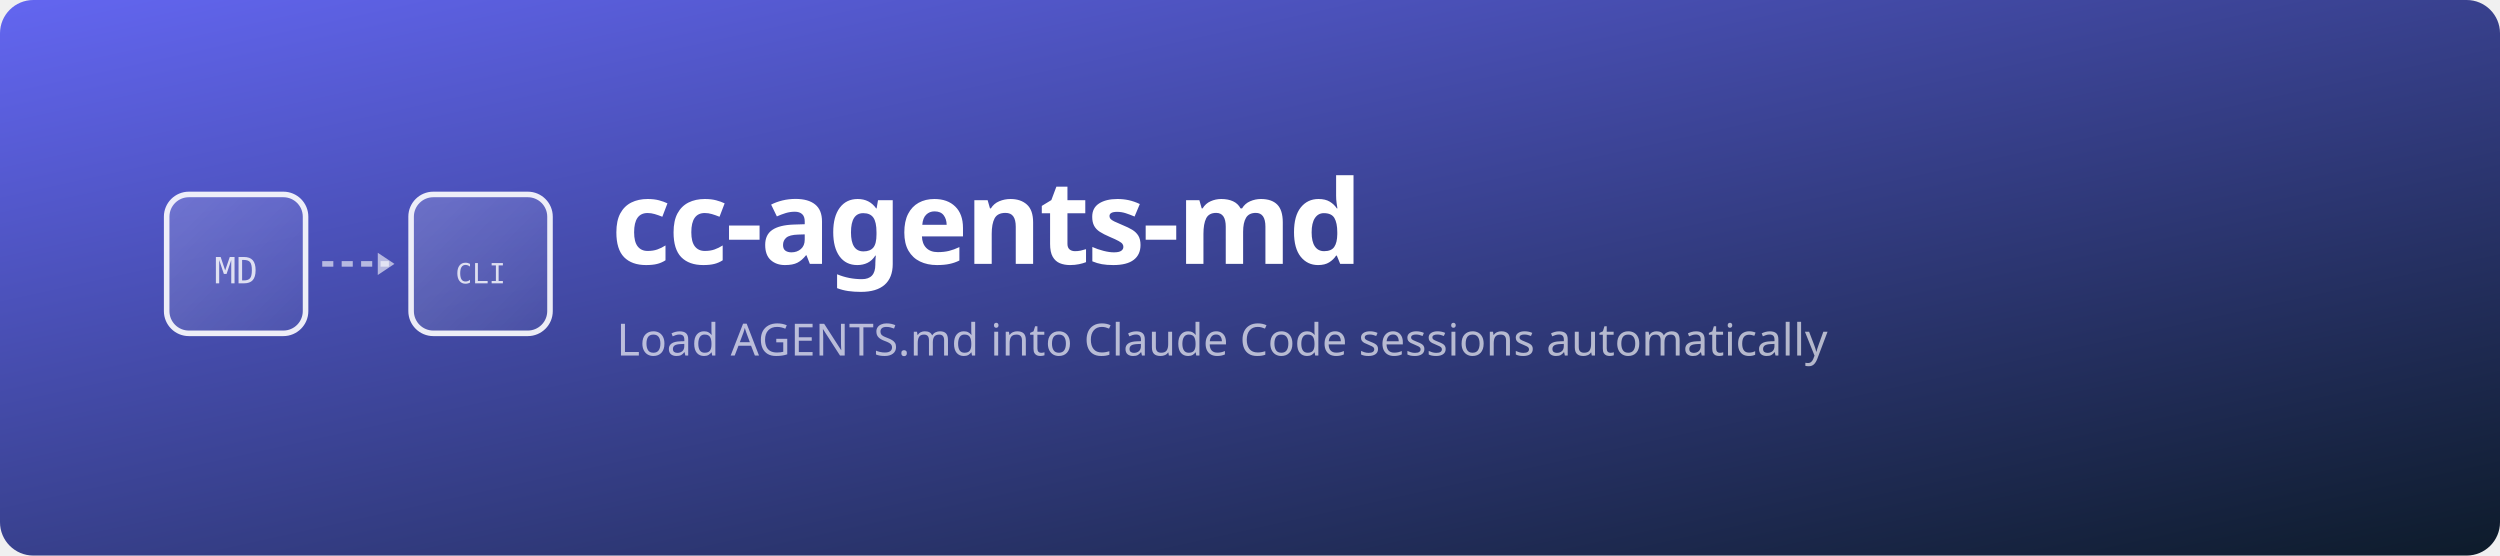
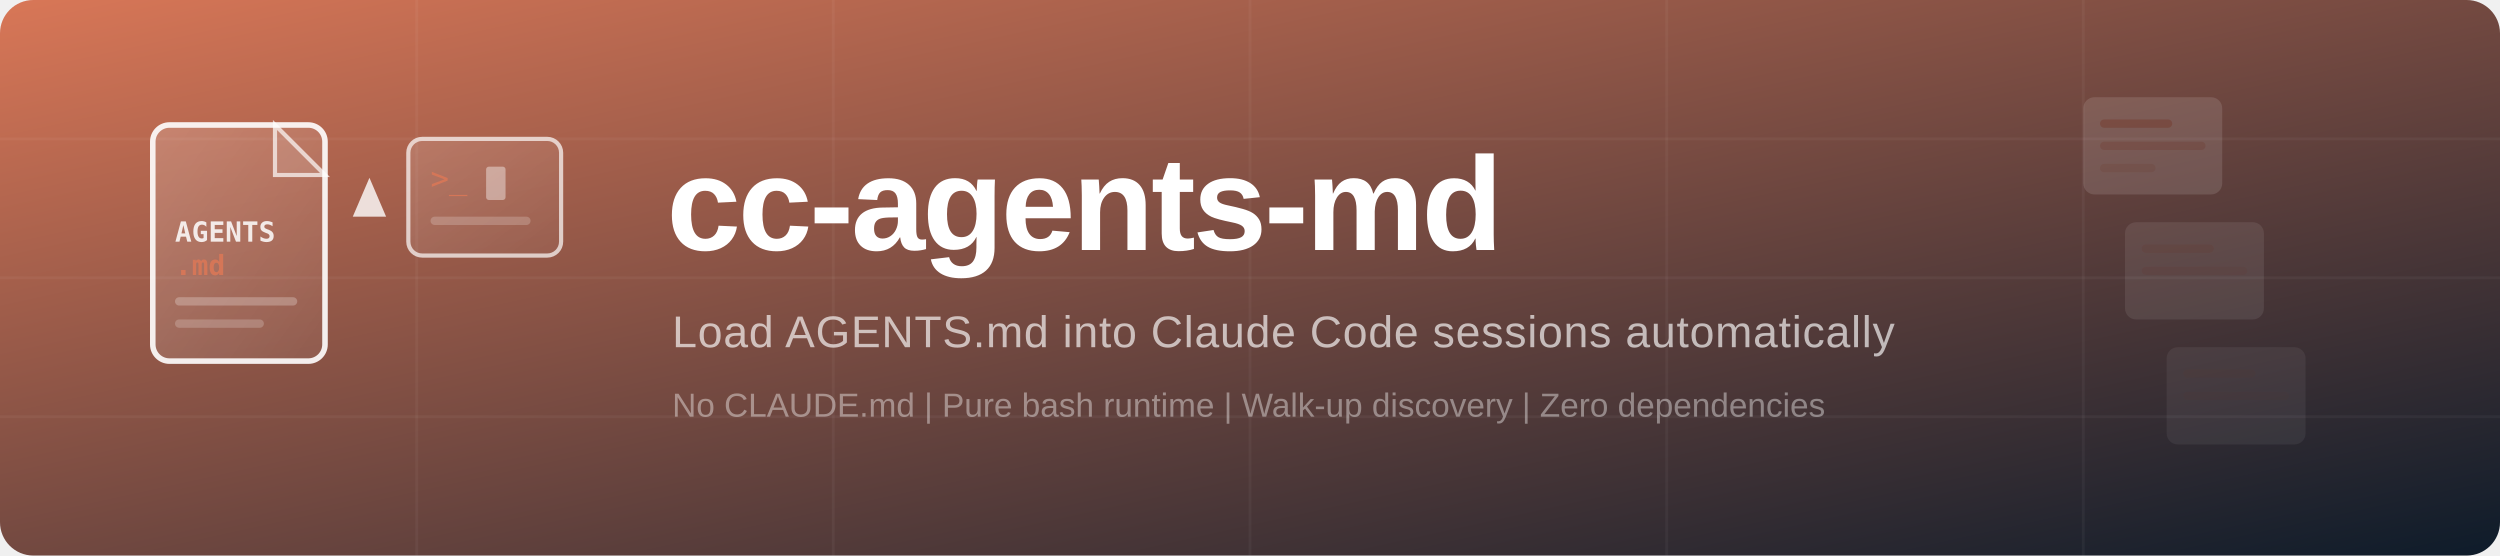
<svg xmlns="http://www.w3.org/2000/svg" viewBox="0 0 900 200" width="900" height="200">
  <defs>
    <linearGradient id="bg" x1="0%" y1="0%" x2="100%" y2="100%">
-       <stop offset="0%" stop-color="#6366f1" />
+       <stop offset="0%" stop-color="#D97757" />
      <stop offset="100%" stop-color="#0D1B2A" />
    </linearGradient>
    <linearGradient id="glow" x1="0%" y1="0%" x2="100%" y2="100%">
      <stop offset="0%" stop-color="#ffffff" stop-opacity="0.2" />
      <stop offset="100%" stop-color="#ffffff" stop-opacity="0.05" />
    </linearGradient>
+     <linearGradient id="arrow" x1="0%" y1="100%" x2="0%" y2="0%">
+       <stop offset="0%" stop-color="#D97757" stop-opacity="0.8" />
+       <stop offset="100%" stop-color="#ffffff" stop-opacity="0.9" />
+     </linearGradient>
  </defs>
  <rect width="900" height="200" rx="12" fill="url(#bg)" />
-   <g transform="translate(60, 55)">
-     <rect x="0" y="15" width="50" height="50" rx="8" fill="url(#glow)" stroke="#ffffff" stroke-width="2" opacity="0.9" />
-     <text x="25" y="47" text-anchor="middle" font-family="monospace" font-size="13" fill="#ffffff" opacity="0.8">MD</text>
-     <path d="M 56 40 L 80 40" stroke="#ffffff" stroke-width="2" stroke-dasharray="4,3" opacity="0.6" />
-     <polygon points="76,36 82,40 76,44" fill="#ffffff" opacity="0.6" />
-     <rect x="88" y="15" width="50" height="50" rx="8" fill="url(#glow)" stroke="#ffffff" stroke-width="2" opacity="0.9" />
-     <text x="113" y="47" text-anchor="middle" font-family="monospace" font-size="10" fill="#ffffff" opacity="0.8">CLI</text>
+   <g stroke="#ffffff" stroke-opacity="0.04" stroke-width="1">
+     <line x1="0" y1="50" x2="900" y2="50" />
+     <line x1="0" y1="100" x2="900" y2="100" />
+     <line x1="0" y1="150" x2="900" y2="150" />
+     <line x1="150" y1="0" x2="150" y2="200" />
+     <line x1="300" y1="0" x2="300" y2="200" />
+     <line x1="450" y1="0" x2="450" y2="200" />
+     <line x1="600" y1="0" x2="600" y2="200" />
+     <line x1="750" y1="0" x2="750" y2="200" />
  </g>
-   <text x="220" y="95" font-family="sans-serif" font-size="42" font-weight="700" fill="#ffffff" letter-spacing="-1">cc-agents-md</text>
-   <text x="222" y="128" font-family="sans-serif" font-size="16" fill="#ffffff" opacity="0.65">Load AGENTS.md into Claude Code sessions automatically</text>
+   <g transform="translate(55, 45)">
+     <rect x="0" y="0" width="62" height="85" rx="6" fill="url(#glow)" stroke="#ffffff" stroke-width="2" opacity="0.9" />
+     <path d="M44,0 L62,18 L44,18 Z" fill="rgba(255,255,255,0.15)" stroke="#ffffff" stroke-width="1.5" opacity="0.7" />
+     <text x="8" y="42" font-family="monospace" font-size="10" font-weight="700" fill="#ffffff" opacity="0.85">AGENTS</text>
+     <text x="8" y="54" font-family="monospace" font-size="10" font-weight="700" fill="#D97757" opacity="0.9">.md</text>
+     <rect x="8" y="62" width="44" height="3" rx="1.5" fill="#ffffff" opacity="0.25" />
+     <rect x="8" y="70" width="32" height="3" rx="1.5" fill="#ffffff" opacity="0.2" />
+   </g>
+   <g transform="translate(133, 60)">
+     <path d="M0,65 L0,15" stroke="url(#arrow)" stroke-width="2.5" stroke-dasharray="5,3" stroke-linecap="round" />
+     <polygon points="-6,18 0,4 6,18" fill="#ffffff" opacity="0.8" />
+   </g>
+   <g transform="translate(147, 50)">
+     <rect x="0" y="0" width="55" height="42" rx="5" fill="url(#glow)" stroke="#ffffff" stroke-width="1.5" opacity="0.7" />
+     <text x="8" y="18" font-family="monospace" font-size="11" fill="#D97757" opacity="0.9">&gt;_</text>
+     <rect x="28" y="10" width="7" height="12" rx="1" fill="#ffffff" opacity="0.4" />
+     <rect x="8" y="28" width="36" height="3" rx="1.5" fill="#ffffff" opacity="0.2" />
+   </g>
+   <text x="240" y="90" font-family="'Segoe UI', 'Helvetica Neue', Arial, sans-serif" font-size="48" font-weight="700" fill="#ffffff" letter-spacing="-1">
+     cc-agents-md
+   </text>
+   <text x="242" y="125" font-family="'Segoe UI', 'Helvetica Neue', Arial, sans-serif" font-size="16" fill="#ffffff" opacity="0.65" letter-spacing="0.3">
+     Load AGENTS.md into Claude Code sessions automatically
+   </text>
+   <text x="242" y="150" font-family="'Segoe UI', 'Helvetica Neue', Arial, sans-serif" font-size="12" fill="#ffffff" opacity="0.4">
+     No CLAUDE.md  |  Pure bash runtime  |  Walk-up discovery  |  Zero dependencies
+   </text>
+   <g transform="translate(750, 35)" opacity="0.12">
+     <rect x="0" y="0" width="50" height="35" rx="4" fill="#ffffff" />
+     <rect x="6" y="8" width="26" height="3" rx="1.5" fill="#D97757" />
+     <rect x="6" y="16" width="38" height="3" rx="1.5" fill="#D97757" opacity="0.6" />
+     <rect x="6" y="24" width="20" height="3" rx="1.5" fill="#D97757" opacity="0.4" />
+     <rect x="15" y="45" width="50" height="35" rx="4" fill="#ffffff" opacity="0.7" />
+     <rect x="21" y="53" width="26" height="3" rx="1.5" fill="#D97757" opacity="0.5" />
+     <rect x="21" y="61" width="38" height="3" rx="1.5" fill="#D97757" opacity="0.4" />
+     <rect x="30" y="90" width="50" height="35" rx="4" fill="#ffffff" opacity="0.5" />
+     <rect x="36" y="98" width="26" height="3" rx="1.5" fill="#D97757" opacity="0.4" />
+     <rect x="36" y="106" width="38" height="3" rx="1.5" fill="#D97757" opacity="0.3" />
+   </g>
</svg>
